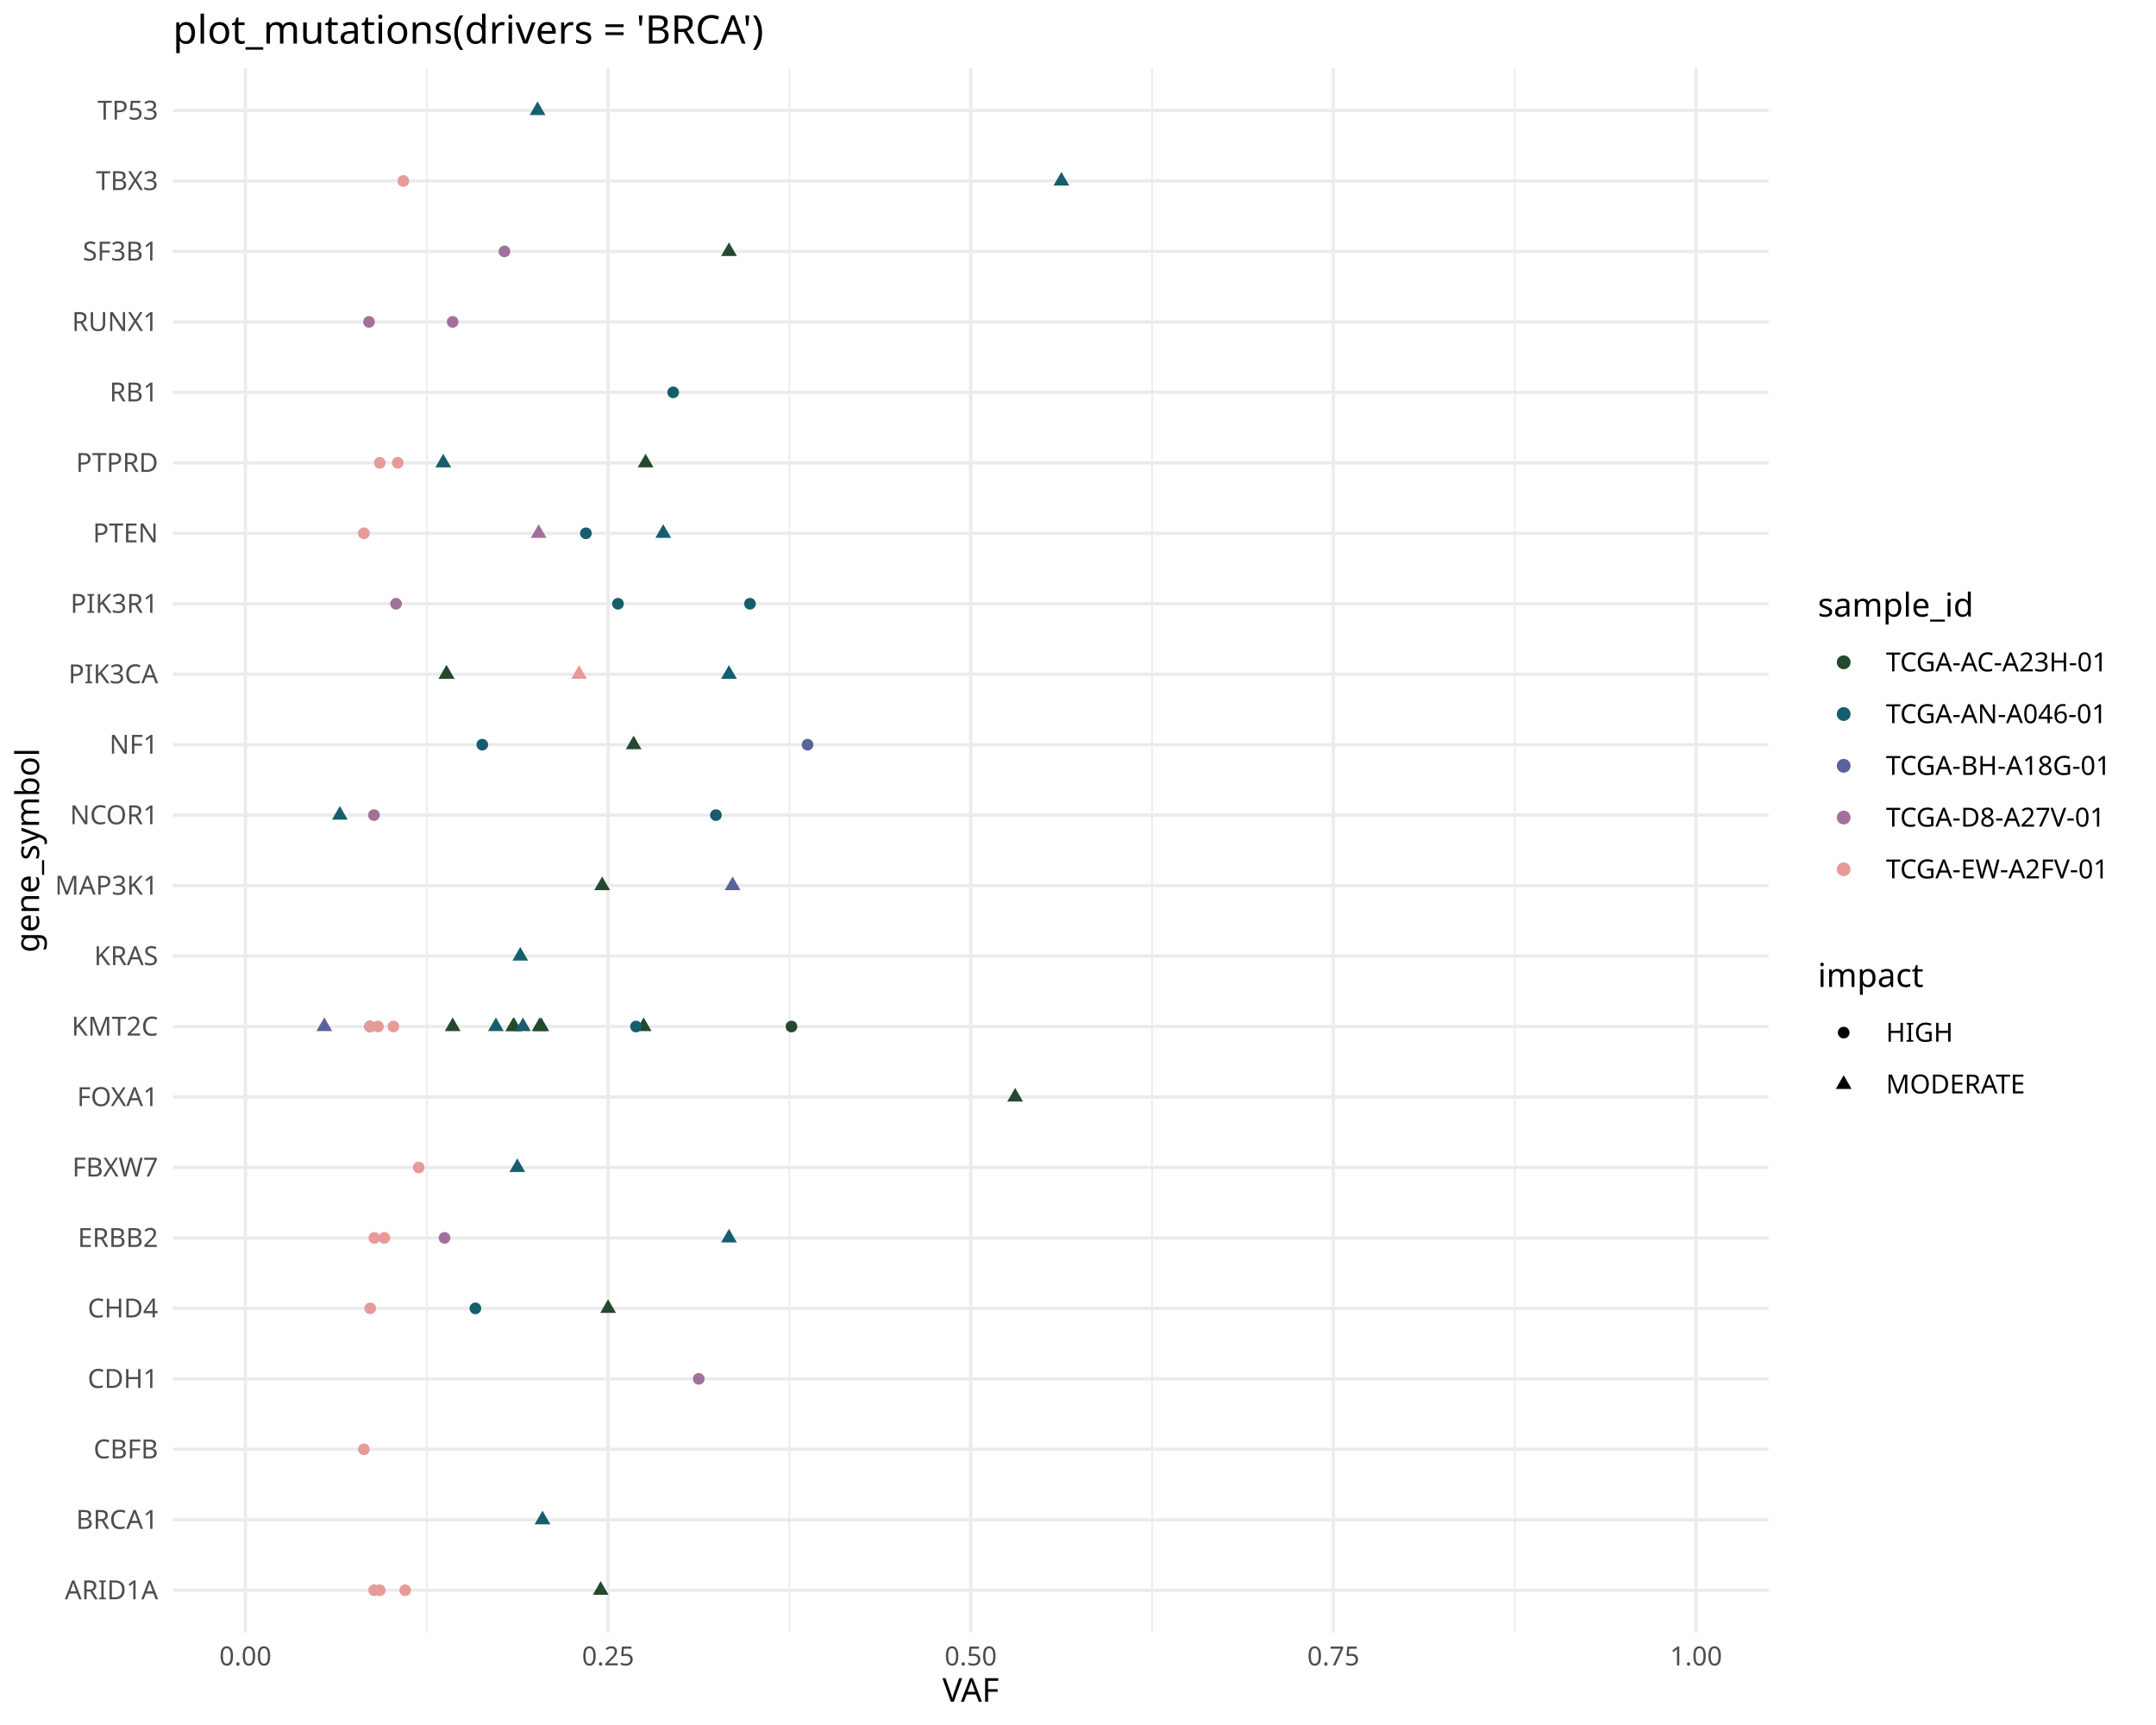
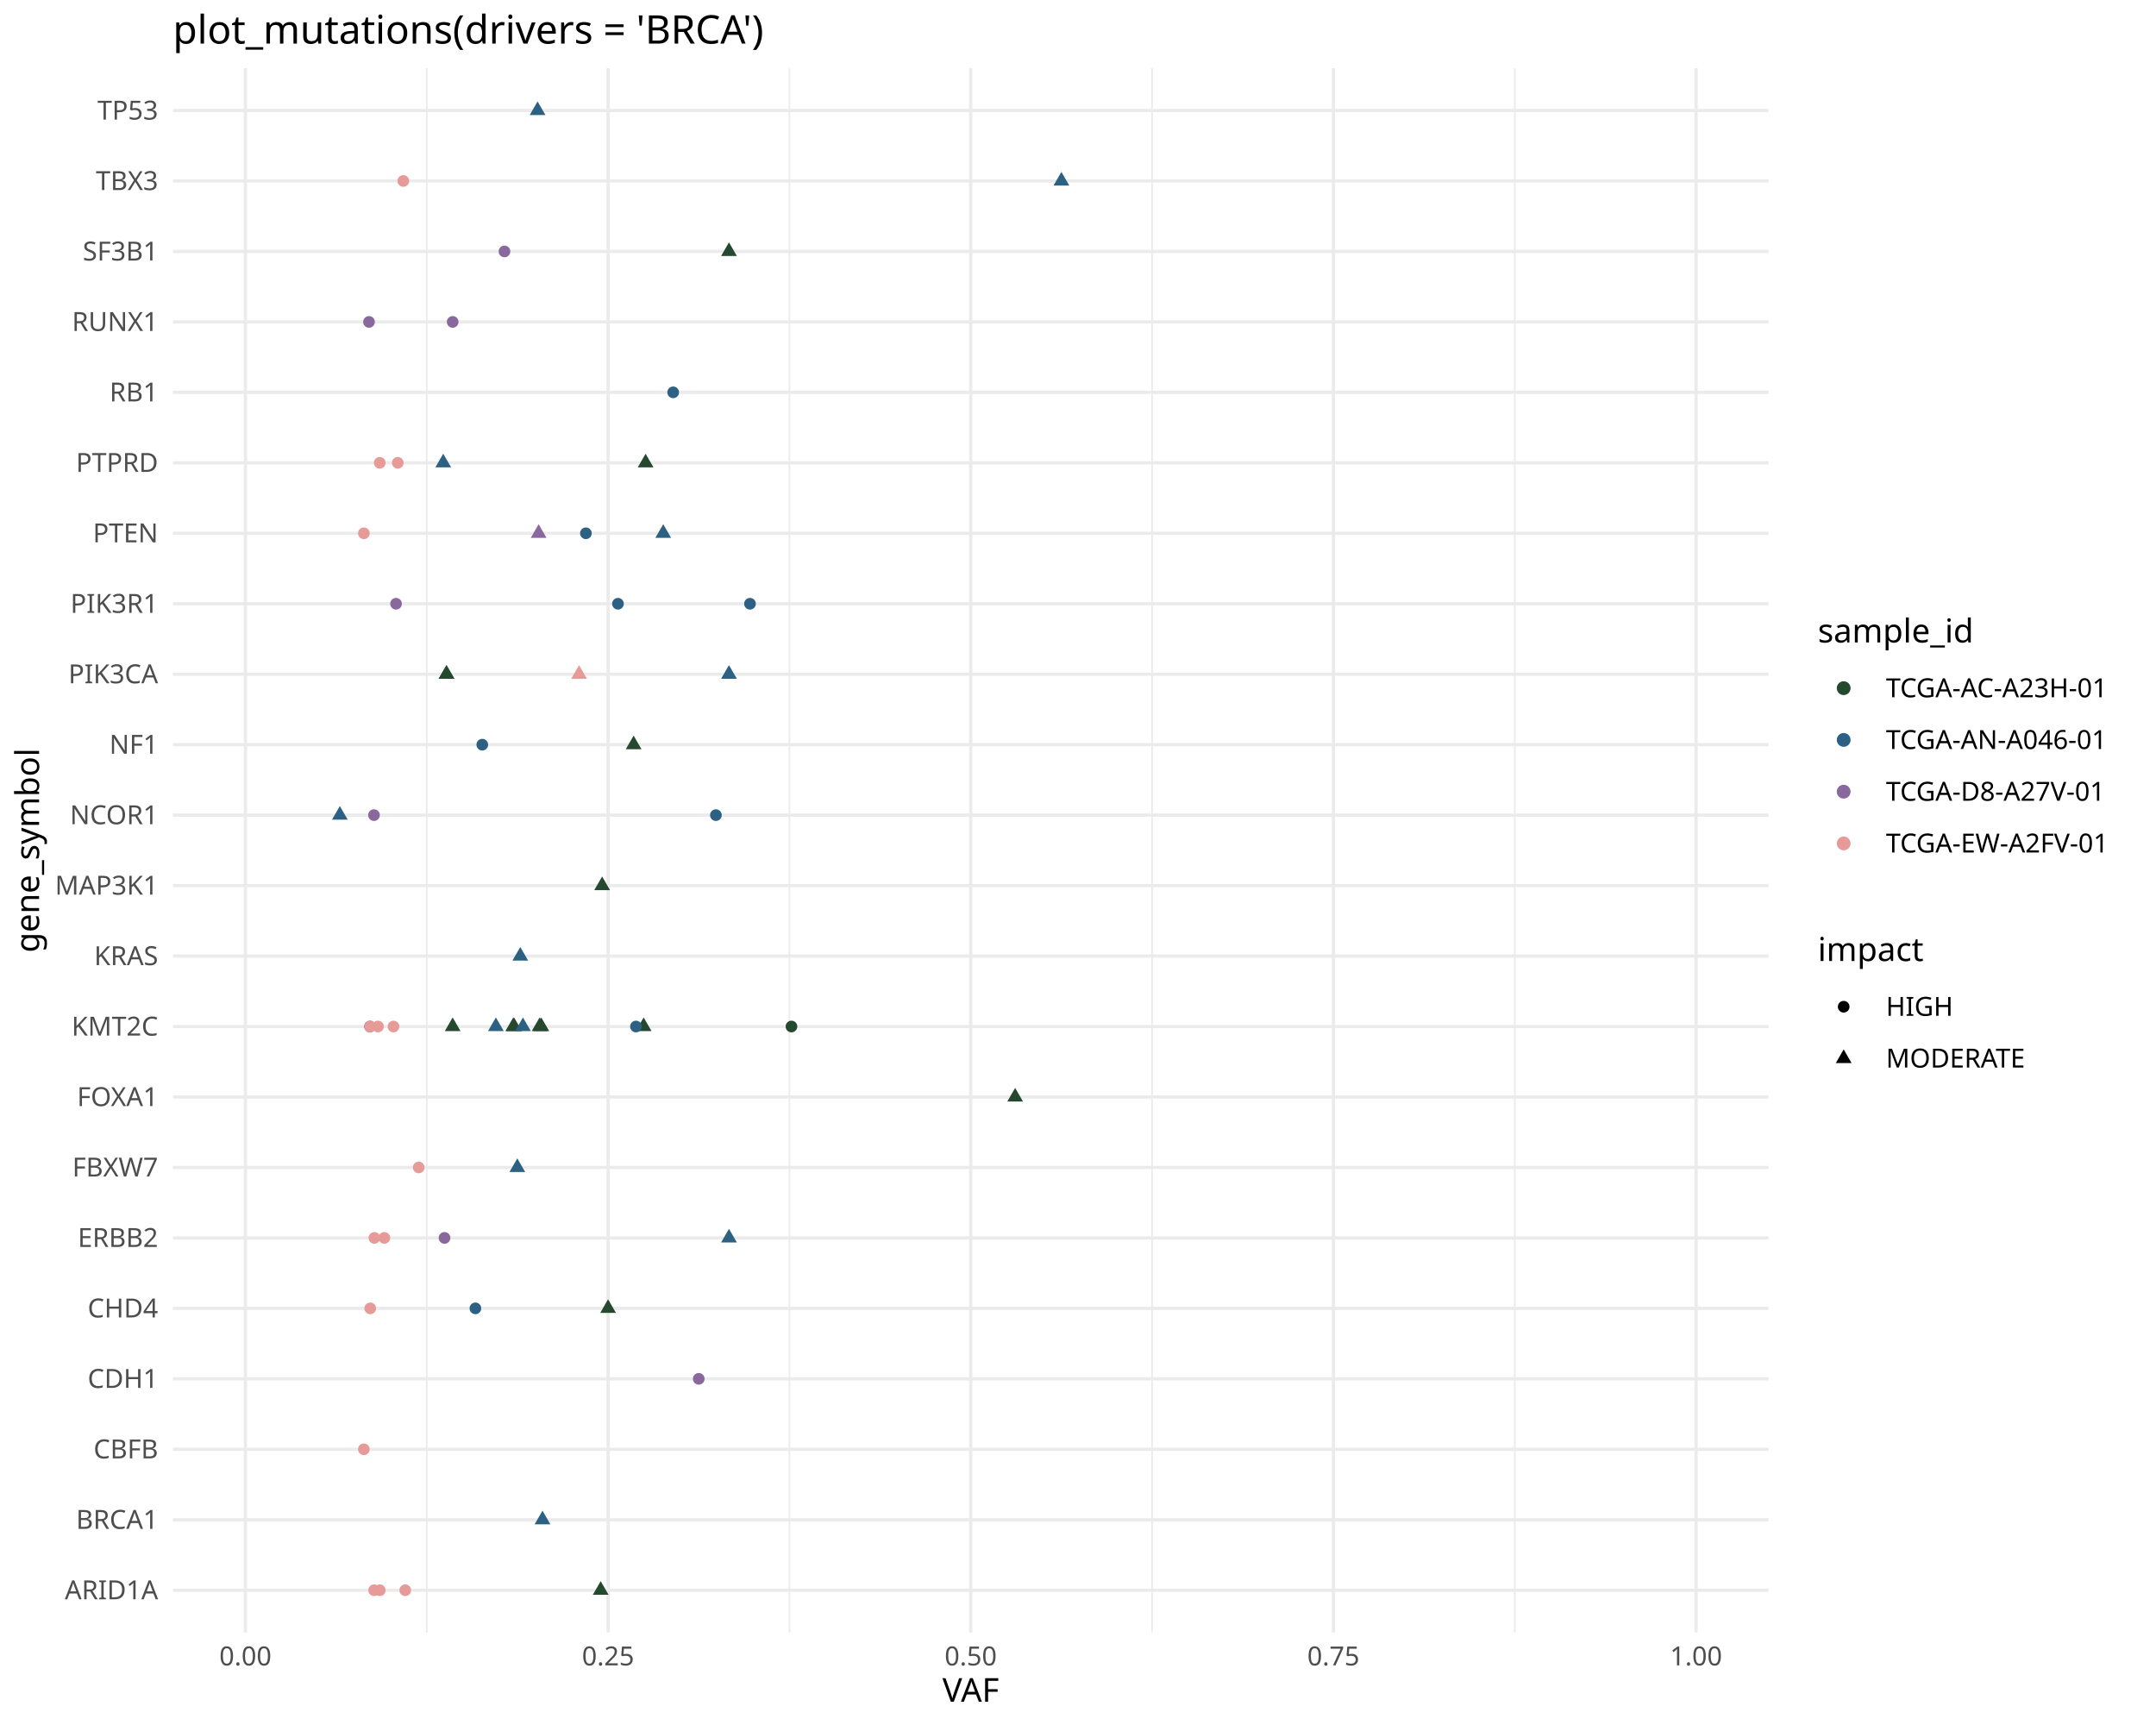
<svg xmlns="http://www.w3.org/2000/svg" class="svglite" data-engine-version="2.0" width="720.00pt" height="576.00pt" viewBox="0 0 720.00 576.00">
  <defs>
    <style type="text/css">
    .svglite line, .svglite polyline, .svglite polygon, .svglite path, .svglite rect, .svglite circle {
      fill: none;
      stroke: #000000;
      stroke-linecap: round;
      stroke-linejoin: round;
      stroke-miterlimit: 10.00;
    }
  </style>
  </defs>
  <rect width="100%" height="100%" style="stroke: none; fill: #FFFFFF;" />
  <defs>
    <clipPath id="cpMC4wMHw3MjAuMDB8MC4wMHw1NzYuMDA=">
      <rect x="0.00" y="0.00" width="720.00" height="576.00" />
    </clipPath>
  </defs>
  <g clip-path="url(#cpMC4wMHw3MjAuMDB8MC4wMHw1NzYuMDA=)">
</g>
  <defs>
    <clipPath id="cpNTcuNzR8NTkwLjYyfDIyLjc4fDU0NS4xMQ==">
      <rect x="57.74" y="22.78" width="532.88" height="522.33" />
    </clipPath>
  </defs>
  <g clip-path="url(#cpNTcuNzR8NTkwLjYyfDIyLjc4fDU0NS4xMQ==)">
    <polyline points="142.52,545.11 142.52,22.78 " style="stroke-width: 0.53; stroke: #EBEBEB; stroke-linecap: butt;" />
    <polyline points="263.63,545.11 263.63,22.78 " style="stroke-width: 0.53; stroke: #EBEBEB; stroke-linecap: butt;" />
    <polyline points="384.74,545.11 384.74,22.78 " style="stroke-width: 0.53; stroke: #EBEBEB; stroke-linecap: butt;" />
    <polyline points="505.85,545.11 505.85,22.78 " style="stroke-width: 0.53; stroke: #EBEBEB; stroke-linecap: butt;" />
    <polyline points="57.74,531.00 590.62,531.00 " style="stroke-width: 1.07; stroke: #EBEBEB; stroke-linecap: butt;" />
    <polyline points="57.74,507.47 590.62,507.47 " style="stroke-width: 1.07; stroke: #EBEBEB; stroke-linecap: butt;" />
    <polyline points="57.74,483.94 590.62,483.94 " style="stroke-width: 1.07; stroke: #EBEBEB; stroke-linecap: butt;" />
    <polyline points="57.74,460.41 590.62,460.41 " style="stroke-width: 1.07; stroke: #EBEBEB; stroke-linecap: butt;" />
    <polyline points="57.74,436.88 590.62,436.88 " style="stroke-width: 1.07; stroke: #EBEBEB; stroke-linecap: butt;" />
    <polyline points="57.74,413.35 590.62,413.35 " style="stroke-width: 1.07; stroke: #EBEBEB; stroke-linecap: butt;" />
    <polyline points="57.74,389.83 590.62,389.83 " style="stroke-width: 1.07; stroke: #EBEBEB; stroke-linecap: butt;" />
    <polyline points="57.74,366.30 590.62,366.30 " style="stroke-width: 1.07; stroke: #EBEBEB; stroke-linecap: butt;" />
    <polyline points="57.74,342.77 590.62,342.77 " style="stroke-width: 1.07; stroke: #EBEBEB; stroke-linecap: butt;" />
    <polyline points="57.74,319.24 590.62,319.24 " style="stroke-width: 1.07; stroke: #EBEBEB; stroke-linecap: butt;" />
    <polyline points="57.74,295.71 590.62,295.71 " style="stroke-width: 1.07; stroke: #EBEBEB; stroke-linecap: butt;" />
    <polyline points="57.74,272.18 590.62,272.18 " style="stroke-width: 1.07; stroke: #EBEBEB; stroke-linecap: butt;" />
    <polyline points="57.74,248.66 590.62,248.66 " style="stroke-width: 1.07; stroke: #EBEBEB; stroke-linecap: butt;" />
    <polyline points="57.74,225.13 590.62,225.13 " style="stroke-width: 1.07; stroke: #EBEBEB; stroke-linecap: butt;" />
    <polyline points="57.74,201.60 590.62,201.60 " style="stroke-width: 1.07; stroke: #EBEBEB; stroke-linecap: butt;" />
    <polyline points="57.74,178.07 590.62,178.07 " style="stroke-width: 1.07; stroke: #EBEBEB; stroke-linecap: butt;" />
    <polyline points="57.74,154.54 590.62,154.54 " style="stroke-width: 1.07; stroke: #EBEBEB; stroke-linecap: butt;" />
    <polyline points="57.74,131.01 590.62,131.01 " style="stroke-width: 1.07; stroke: #EBEBEB; stroke-linecap: butt;" />
    <polyline points="57.74,107.49 590.62,107.49 " style="stroke-width: 1.07; stroke: #EBEBEB; stroke-linecap: butt;" />
    <polyline points="57.74,83.96 590.62,83.96 " style="stroke-width: 1.07; stroke: #EBEBEB; stroke-linecap: butt;" />
    <polyline points="57.74,60.43 590.62,60.43 " style="stroke-width: 1.07; stroke: #EBEBEB; stroke-linecap: butt;" />
    <polyline points="57.74,36.90 590.62,36.90 " style="stroke-width: 1.07; stroke: #EBEBEB; stroke-linecap: butt;" />
    <polyline points="81.96,545.11 81.96,22.78 " style="stroke-width: 1.07; stroke: #EBEBEB; stroke-linecap: butt;" />
    <polyline points="203.07,545.11 203.07,22.78 " style="stroke-width: 1.07; stroke: #EBEBEB; stroke-linecap: butt;" />
    <polyline points="324.18,545.11 324.18,22.78 " style="stroke-width: 1.07; stroke: #EBEBEB; stroke-linecap: butt;" />
    <polyline points="445.29,545.11 445.29,22.78 " style="stroke-width: 1.07; stroke: #EBEBEB; stroke-linecap: butt;" />
    <polyline points="566.40,545.11 566.40,22.78 " style="stroke-width: 1.07; stroke: #EBEBEB; stroke-linecap: butt;" />
    <polygon points="203.07,433.84 205.71,438.40 200.44,438.40 " style="stroke-width: 0.71; stroke: none; fill: #24492E;" />
    <polygon points="339.01,363.26 341.64,367.82 336.38,367.82 " style="stroke-width: 0.71; stroke: none; fill: #24492E;" />
    <polygon points="211.60,245.62 214.23,250.18 208.97,250.18 " style="stroke-width: 0.71; stroke: none; fill: #24492E;" />
    <polygon points="200.60,527.96 203.23,532.52 197.97,532.52 " style="stroke-width: 0.71; stroke: none; fill: #24492E;" />
    <polygon points="243.44,80.92 246.08,85.48 240.81,85.48 " style="stroke-width: 0.71; stroke: none; fill: #24492E;" />
    <polygon points="149.11,222.09 151.75,226.65 146.48,226.65 " style="stroke-width: 0.71; stroke: none; fill: #24492E;" />
    <polygon points="149.11,222.09 151.75,226.65 146.48,226.65 " style="stroke-width: 0.71; stroke: none; fill: #24492E;" />
    <polygon points="201.09,292.67 203.72,297.23 198.45,297.23 " style="stroke-width: 0.71; stroke: none; fill: #24492E;" />
    <polygon points="171.40,339.73 174.03,344.29 168.77,344.29 " style="stroke-width: 0.71; stroke: none; fill: #24492E;" />
    <polygon points="151.17,339.73 153.80,344.29 148.54,344.29 " style="stroke-width: 0.71; stroke: none; fill: #24492E;" />
    <polygon points="214.95,339.73 217.58,344.29 212.31,344.29 " style="stroke-width: 0.71; stroke: none; fill: #24492E;" />
    <polygon points="180.21,339.73 182.84,344.29 177.57,344.29 " style="stroke-width: 0.71; stroke: none; fill: #24492E;" />
    <polygon points="171.67,339.73 174.31,344.29 169.04,344.29 " style="stroke-width: 0.71; stroke: none; fill: #24492E;" />
    <polygon points="180.76,339.73 183.40,344.29 178.13,344.29 " style="stroke-width: 0.71; stroke: none; fill: #24492E;" />
    <circle cx="264.31" cy="342.77" r="1.95" style="stroke-width: 0.71; stroke: none; fill: #24492E;" />
    <polygon points="215.60,151.50 218.23,156.06 212.97,156.06 " style="stroke-width: 0.71; stroke: none; fill: #24492E;" />
-     <circle cx="195.66" cy="178.07" r="1.95" style="stroke-width: 0.71; stroke: none; fill: #165E6E;" />
-     <polygon points="221.49,175.03 224.13,179.59 218.86,179.59 " style="stroke-width: 0.71; stroke: none; fill: #165E6E;" />
-     <polygon points="354.46,57.39 357.09,61.95 351.83,61.95 " style="stroke-width: 0.71; stroke: none; fill: #165E6E;" />
-     <polygon points="173.75,316.20 176.38,320.76 171.12,320.76 " style="stroke-width: 0.71; stroke: none; fill: #165E6E;" />
-     <circle cx="158.76" cy="436.88" r="1.95" style="stroke-width: 0.71; stroke: none; fill: #165E6E;" />
-     <circle cx="224.81" cy="131.01" r="1.95" style="stroke-width: 0.71; stroke: none; fill: #165E6E;" />
-     <circle cx="239.08" cy="272.18" r="1.95" style="stroke-width: 0.71; stroke: none; fill: #165E6E;" />
-     <polygon points="113.49,269.14 116.12,273.70 110.86,273.70 " style="stroke-width: 0.71; stroke: none; fill: #165E6E;" />
-     <circle cx="161.06" cy="248.66" r="1.95" style="stroke-width: 0.71; stroke: none; fill: #165E6E;" />
-     <polygon points="243.44,410.31 246.08,414.87 240.81,414.87 " style="stroke-width: 0.71; stroke: none; fill: #165E6E;" />
-     <polygon points="181.17,504.43 183.80,508.99 178.53,508.99 " style="stroke-width: 0.71; stroke: none; fill: #165E6E;" />
-     <polygon points="179.52,33.86 182.16,38.42 176.89,38.42 " style="stroke-width: 0.71; stroke: none; fill: #165E6E;" />
-     <polygon points="243.44,222.09 246.08,226.65 240.81,226.65 " style="stroke-width: 0.71; stroke: none; fill: #165E6E;" />
-     <polygon points="172.76,386.79 175.39,391.35 170.13,391.35 " style="stroke-width: 0.71; stroke: none; fill: #165E6E;" />
-     <circle cx="250.46" cy="201.60" r="1.95" style="stroke-width: 0.71; stroke: none; fill: #165E6E;" />
-     <circle cx="206.37" cy="201.60" r="1.95" style="stroke-width: 0.71; stroke: none; fill: #165E6E;" />
-     <circle cx="212.39" cy="342.77" r="1.95" style="stroke-width: 0.71; stroke: none; fill: #165E6E;" />
-     <polygon points="165.61,339.73 168.24,344.29 162.97,344.29 " style="stroke-width: 0.71; stroke: none; fill: #165E6E;" />
-     <polygon points="174.64,339.73 177.27,344.29 172.01,344.29 " style="stroke-width: 0.71; stroke: none; fill: #165E6E;" />
-     <polygon points="148.02,151.50 150.66,156.06 145.39,156.06 " style="stroke-width: 0.71; stroke: none; fill: #165E6E;" />
-     <circle cx="269.68" cy="248.66" r="1.95" style="stroke-width: 0.71; stroke: none; fill: #59629B;" />
-     <polygon points="244.66,292.67 247.29,297.23 242.03,297.23 " style="stroke-width: 0.71; stroke: none; fill: #59629B;" />
-     <polygon points="108.31,339.73 110.94,344.29 105.67,344.29 " style="stroke-width: 0.71; stroke: none; fill: #59629B;" />
-     <polygon points="179.88,175.03 182.51,179.59 177.25,179.59 " style="stroke-width: 0.71; stroke: none; fill: #A1709B;" />
-     <circle cx="233.35" cy="460.41" r="1.95" style="stroke-width: 0.71; stroke: none; fill: #A1709B;" />
-     <circle cx="124.89" cy="272.18" r="1.95" style="stroke-width: 0.71; stroke: none; fill: #A1709B;" />
-     <circle cx="148.45" cy="413.35" r="1.95" style="stroke-width: 0.71; stroke: none; fill: #A1709B;" />
-     <circle cx="151.17" cy="107.49" r="1.95" style="stroke-width: 0.71; stroke: none; fill: #A1709B;" />
-     <circle cx="123.23" cy="107.49" r="1.95" style="stroke-width: 0.71; stroke: none; fill: #A1709B;" />
-     <circle cx="168.47" cy="83.96" r="1.95" style="stroke-width: 0.71; stroke: none; fill: #A1709B;" />
-     <circle cx="132.26" cy="201.60" r="1.95" style="stroke-width: 0.71; stroke: none; fill: #A1709B;" />
-     <circle cx="123.55" cy="342.77" r="1.95" style="stroke-width: 0.71; stroke: none; fill: #A1709B;" />
+     <circle cx="195.66" cy="178.07" r="1.95" style="stroke-width: 0.71; stroke: none; fill: #2C6184;" />
+     <polygon points="221.49,175.03 224.13,179.59 218.86,179.59 " style="stroke-width: 0.71; stroke: none; fill: #2C6184;" />
+     <polygon points="354.46,57.39 357.09,61.95 351.83,61.95 " style="stroke-width: 0.71; stroke: none; fill: #2C6184;" />
+     <polygon points="173.75,316.20 176.38,320.76 171.12,320.76 " style="stroke-width: 0.71; stroke: none; fill: #2C6184;" />
+     <circle cx="158.76" cy="436.88" r="1.95" style="stroke-width: 0.71; stroke: none; fill: #2C6184;" />
+     <circle cx="224.81" cy="131.01" r="1.95" style="stroke-width: 0.71; stroke: none; fill: #2C6184;" />
+     <circle cx="239.08" cy="272.18" r="1.95" style="stroke-width: 0.71; stroke: none; fill: #2C6184;" />
+     <polygon points="113.49,269.14 116.12,273.70 110.86,273.70 " style="stroke-width: 0.71; stroke: none; fill: #2C6184;" />
+     <circle cx="161.06" cy="248.66" r="1.95" style="stroke-width: 0.71; stroke: none; fill: #2C6184;" />
+     <polygon points="243.44,410.31 246.08,414.87 240.81,414.87 " style="stroke-width: 0.71; stroke: none; fill: #2C6184;" />
+     <polygon points="181.17,504.43 183.80,508.99 178.53,508.99 " style="stroke-width: 0.71; stroke: none; fill: #2C6184;" />
+     <polygon points="179.52,33.86 182.16,38.42 176.89,38.42 " style="stroke-width: 0.71; stroke: none; fill: #2C6184;" />
+     <polygon points="243.44,222.09 246.08,226.65 240.81,226.65 " style="stroke-width: 0.71; stroke: none; fill: #2C6184;" />
+     <polygon points="172.76,386.79 175.39,391.35 170.13,391.35 " style="stroke-width: 0.71; stroke: none; fill: #2C6184;" />
+     <circle cx="250.46" cy="201.60" r="1.95" style="stroke-width: 0.71; stroke: none; fill: #2C6184;" />
+     <circle cx="206.37" cy="201.60" r="1.95" style="stroke-width: 0.71; stroke: none; fill: #2C6184;" />
+     <circle cx="212.39" cy="342.77" r="1.95" style="stroke-width: 0.71; stroke: none; fill: #2C6184;" />
+     <polygon points="165.61,339.73 168.24,344.29 162.97,344.29 " style="stroke-width: 0.71; stroke: none; fill: #2C6184;" />
+     <polygon points="174.64,339.73 177.27,344.29 172.01,344.29 " style="stroke-width: 0.71; stroke: none; fill: #2C6184;" />
+     <polygon points="148.02,151.50 150.66,156.06 145.39,156.06 " style="stroke-width: 0.71; stroke: none; fill: #2C6184;" />
+     <polygon points="179.88,175.03 182.51,179.59 177.25,179.59 " style="stroke-width: 0.71; stroke: none; fill: #89689D;" />
+     <circle cx="233.35" cy="460.41" r="1.95" style="stroke-width: 0.71; stroke: none; fill: #89689D;" />
+     <circle cx="124.89" cy="272.18" r="1.95" style="stroke-width: 0.71; stroke: none; fill: #89689D;" />
+     <circle cx="148.45" cy="413.35" r="1.95" style="stroke-width: 0.71; stroke: none; fill: #89689D;" />
+     <circle cx="151.17" cy="107.49" r="1.95" style="stroke-width: 0.71; stroke: none; fill: #89689D;" />
+     <circle cx="123.23" cy="107.49" r="1.95" style="stroke-width: 0.71; stroke: none; fill: #89689D;" />
+     <circle cx="168.47" cy="83.96" r="1.95" style="stroke-width: 0.71; stroke: none; fill: #89689D;" />
+     <circle cx="132.26" cy="201.60" r="1.95" style="stroke-width: 0.71; stroke: none; fill: #89689D;" />
+     <circle cx="123.55" cy="342.77" r="1.95" style="stroke-width: 0.71; stroke: none; fill: #89689D;" />
    <circle cx="121.51" cy="178.07" r="1.95" style="stroke-width: 0.71; stroke: none; fill: #E69B99;" />
    <circle cx="134.69" cy="60.43" r="1.95" style="stroke-width: 0.71; stroke: none; fill: #E69B99;" />
    <circle cx="123.64" cy="436.88" r="1.95" style="stroke-width: 0.71; stroke: none; fill: #E69B99;" />
    <circle cx="121.51" cy="483.94" r="1.95" style="stroke-width: 0.71; stroke: none; fill: #E69B99;" />
    <circle cx="128.35" cy="413.35" r="1.95" style="stroke-width: 0.71; stroke: none; fill: #E69B99;" />
    <circle cx="125.02" cy="413.35" r="1.95" style="stroke-width: 0.71; stroke: none; fill: #E69B99;" />
    <circle cx="135.33" cy="531.00" r="1.95" style="stroke-width: 0.71; stroke: none; fill: #E69B99;" />
    <circle cx="124.94" cy="531.00" r="1.95" style="stroke-width: 0.71; stroke: none; fill: #E69B99;" />
    <circle cx="126.82" cy="531.00" r="1.95" style="stroke-width: 0.71; stroke: none; fill: #E69B99;" />
    <polygon points="193.38,222.09 196.02,226.65 190.75,226.65 " style="stroke-width: 0.71; stroke: none; fill: #E69B99;" />
    <circle cx="139.83" cy="389.83" r="1.95" style="stroke-width: 0.71; stroke: none; fill: #E69B99;" />
    <circle cx="123.64" cy="342.77" r="1.95" style="stroke-width: 0.71; stroke: none; fill: #E69B99;" />
    <circle cx="131.40" cy="342.77" r="1.95" style="stroke-width: 0.71; stroke: none; fill: #E69B99;" />
    <circle cx="126.24" cy="342.77" r="1.95" style="stroke-width: 0.71; stroke: none; fill: #E69B99;" />
    <circle cx="132.83" cy="154.54" r="1.95" style="stroke-width: 0.71; stroke: none; fill: #E69B99;" />
    <circle cx="126.82" cy="154.54" r="1.95" style="stroke-width: 0.71; stroke: none; fill: #E69B99;" />
  </g>
  <g clip-path="url(#cpMC4wMHw3MjAuMDB8MC4wMHw1NzYuMDA=)">
    <text x="52.81" y="534.02" text-anchor="end" style="font-size: 8.80px; fill: #4D4D4D; font-family: sans;" textLength="31.80px" lengthAdjust="spacingAndGlyphs">ARID1A</text>
    <text x="52.81" y="510.50" text-anchor="end" style="font-size: 8.80px; fill: #4D4D4D; font-family: sans;" textLength="29.35px" lengthAdjust="spacingAndGlyphs">BRCA1</text>
    <text x="52.81" y="486.97" text-anchor="end" style="font-size: 8.80px; fill: #4D4D4D; font-family: sans;" textLength="23.47px" lengthAdjust="spacingAndGlyphs">CBFB</text>
    <text x="52.81" y="463.44" text-anchor="end" style="font-size: 8.80px; fill: #4D4D4D; font-family: sans;" textLength="23.97px" lengthAdjust="spacingAndGlyphs">CDH1</text>
    <text x="52.81" y="439.91" text-anchor="end" style="font-size: 8.80px; fill: #4D4D4D; font-family: sans;" textLength="23.97px" lengthAdjust="spacingAndGlyphs">CHD4</text>
    <text x="52.81" y="416.38" text-anchor="end" style="font-size: 8.80px; fill: #4D4D4D; font-family: sans;" textLength="28.87px" lengthAdjust="spacingAndGlyphs">ERBB2</text>
    <text x="52.81" y="392.85" text-anchor="end" style="font-size: 8.80px; fill: #4D4D4D; font-family: sans;" textLength="30.32px" lengthAdjust="spacingAndGlyphs">FBXW7</text>
    <text x="52.81" y="369.33" text-anchor="end" style="font-size: 8.80px; fill: #4D4D4D; font-family: sans;" textLength="28.86px" lengthAdjust="spacingAndGlyphs">FOXA1</text>
    <text x="52.81" y="345.80" text-anchor="end" style="font-size: 8.80px; fill: #4D4D4D; font-family: sans;" textLength="29.83px" lengthAdjust="spacingAndGlyphs">KMT2C</text>
    <text x="52.81" y="322.27" text-anchor="end" style="font-size: 8.80px; fill: #4D4D4D; font-family: sans;" textLength="23.97px" lengthAdjust="spacingAndGlyphs">KRAS</text>
    <text x="52.81" y="298.74" text-anchor="end" style="font-size: 8.80px; fill: #4D4D4D; font-family: sans;" textLength="34.74px" lengthAdjust="spacingAndGlyphs">MAP3K1</text>
    <text x="52.81" y="275.21" text-anchor="end" style="font-size: 8.80px; fill: #4D4D4D; font-family: sans;" textLength="30.81px" lengthAdjust="spacingAndGlyphs">NCOR1</text>
    <text x="52.81" y="251.68" text-anchor="end" style="font-size: 8.80px; fill: #4D4D4D; font-family: sans;" textLength="16.63px" lengthAdjust="spacingAndGlyphs">NF1</text>
    <text x="52.81" y="228.16" text-anchor="end" style="font-size: 8.80px; fill: #4D4D4D; font-family: sans;" textLength="31.31px" lengthAdjust="spacingAndGlyphs">PIK3CA</text>
    <text x="52.81" y="204.63" text-anchor="end" style="font-size: 8.80px; fill: #4D4D4D; font-family: sans;" textLength="30.33px" lengthAdjust="spacingAndGlyphs">PIK3R1</text>
    <text x="52.81" y="181.10" text-anchor="end" style="font-size: 8.80px; fill: #4D4D4D; font-family: sans;" textLength="23.47px" lengthAdjust="spacingAndGlyphs">PTEN</text>
    <text x="52.81" y="157.57" text-anchor="end" style="font-size: 8.80px; fill: #4D4D4D; font-family: sans;" textLength="29.83px" lengthAdjust="spacingAndGlyphs">PTPRD</text>
    <text x="52.81" y="134.04" text-anchor="end" style="font-size: 8.80px; fill: #4D4D4D; font-family: sans;" textLength="17.12px" lengthAdjust="spacingAndGlyphs">RB1</text>
    <text x="52.81" y="110.51" text-anchor="end" style="font-size: 8.80px; fill: #4D4D4D; font-family: sans;" textLength="29.84px" lengthAdjust="spacingAndGlyphs">RUNX1</text>
    <text x="52.81" y="86.99" text-anchor="end" style="font-size: 8.80px; fill: #4D4D4D; font-family: sans;" textLength="26.91px" lengthAdjust="spacingAndGlyphs">SF3B1</text>
    <text x="52.81" y="63.46" text-anchor="end" style="font-size: 8.80px; fill: #4D4D4D; font-family: sans;" textLength="22.01px" lengthAdjust="spacingAndGlyphs">TBX3</text>
    <text x="52.81" y="39.93" text-anchor="end" style="font-size: 8.80px; fill: #4D4D4D; font-family: sans;" textLength="21.04px" lengthAdjust="spacingAndGlyphs">TP53</text>
    <text x="81.96" y="556.10" text-anchor="middle" style="font-size: 8.80px; fill: #4D4D4D; font-family: sans;" textLength="17.13px" lengthAdjust="spacingAndGlyphs">0.00</text>
    <text x="203.07" y="556.10" text-anchor="middle" style="font-size: 8.80px; fill: #4D4D4D; font-family: sans;" textLength="17.13px" lengthAdjust="spacingAndGlyphs">0.25</text>
    <text x="324.18" y="556.10" text-anchor="middle" style="font-size: 8.80px; fill: #4D4D4D; font-family: sans;" textLength="17.13px" lengthAdjust="spacingAndGlyphs">0.50</text>
    <text x="445.29" y="556.10" text-anchor="middle" style="font-size: 8.80px; fill: #4D4D4D; font-family: sans;" textLength="17.13px" lengthAdjust="spacingAndGlyphs">0.75</text>
    <text x="566.40" y="556.10" text-anchor="middle" style="font-size: 8.80px; fill: #4D4D4D; font-family: sans;" textLength="17.13px" lengthAdjust="spacingAndGlyphs">1.00</text>
    <text x="324.18" y="568.24" text-anchor="middle" style="font-size: 11.00px; font-family: sans;" textLength="21.40px" lengthAdjust="spacingAndGlyphs">VAF</text>
    <text transform="translate(13.05,283.95) rotate(-90)" text-anchor="middle" style="font-size: 11.00px; font-family: sans;" textLength="65.45px" lengthAdjust="spacingAndGlyphs">gene_symbol</text>
-     <text x="607.06" y="205.89" style="font-size: 11.00px; font-family: sans;" textLength="50.15px" lengthAdjust="spacingAndGlyphs">sample_id</text>
-     <circle cx="615.70" cy="221.15" r="1.95" style="stroke-width: 0.71; stroke: #24492E; fill: #24492E;" />
-     <circle cx="615.70" cy="238.43" r="1.95" style="stroke-width: 0.71; stroke: #165E6E; fill: #165E6E;" />
-     <circle cx="615.70" cy="255.71" r="1.95" style="stroke-width: 0.71; stroke: #59629B; fill: #59629B;" />
-     <circle cx="615.70" cy="272.99" r="1.95" style="stroke-width: 0.71; stroke: #A1709B; fill: #A1709B;" />
-     <circle cx="615.70" cy="290.27" r="1.95" style="stroke-width: 0.71; stroke: #E69B99; fill: #E69B99;" />
-     <text x="629.82" y="224.18" style="font-size: 8.80px; font-family: sans;" textLength="77.28px" lengthAdjust="spacingAndGlyphs">TCGA-AC-A23H-01</text>
-     <text x="629.82" y="241.46" style="font-size: 8.80px; font-family: sans;" textLength="75.82px" lengthAdjust="spacingAndGlyphs">TCGA-AN-A046-01</text>
-     <text x="629.82" y="258.74" style="font-size: 8.80px; font-family: sans;" textLength="77.77px" lengthAdjust="spacingAndGlyphs">TCGA-BH-A18G-01</text>
-     <text x="629.82" y="276.02" style="font-size: 8.80px; font-family: sans;" textLength="75.82px" lengthAdjust="spacingAndGlyphs">TCGA-D8-A27V-01</text>
-     <text x="629.82" y="293.30" style="font-size: 8.80px; font-family: sans;" textLength="79.22px" lengthAdjust="spacingAndGlyphs">TCGA-EW-A2FV-01</text>
-     <text x="607.06" y="329.54" style="font-size: 11.00px; font-family: sans;" textLength="32.41px" lengthAdjust="spacingAndGlyphs">impact</text>
-     <circle cx="615.70" cy="344.80" r="1.95" style="stroke-width: 0.71; stroke: none; fill: #000000;" />
-     <polygon points="615.70,359.04 618.33,363.60 613.07,363.60 " style="stroke-width: 0.71; stroke: none; fill: #000000;" />
-     <text x="629.82" y="347.83" style="font-size: 8.80px; font-family: sans;" textLength="22.01px" lengthAdjust="spacingAndGlyphs">HIGH</text>
-     <text x="629.82" y="365.11" style="font-size: 8.80px; font-family: sans;" textLength="49.89px" lengthAdjust="spacingAndGlyphs">MODERATE</text>
+     <text x="607.06" y="214.53" style="font-size: 11.00px; font-family: sans;" textLength="50.15px" lengthAdjust="spacingAndGlyphs">sample_id</text>
+     <circle cx="615.70" cy="229.79" r="1.95" style="stroke-width: 0.71; stroke: #24492E; fill: #24492E;" />
+     <circle cx="615.70" cy="247.07" r="1.95" style="stroke-width: 0.71; stroke: #2C6184; fill: #2C6184;" />
+     <circle cx="615.70" cy="264.35" r="1.95" style="stroke-width: 0.71; stroke: #89689D; fill: #89689D;" />
+     <circle cx="615.70" cy="281.63" r="1.95" style="stroke-width: 0.71; stroke: #E69B99; fill: #E69B99;" />
+     <text x="629.82" y="232.82" style="font-size: 8.80px; font-family: sans;" textLength="77.28px" lengthAdjust="spacingAndGlyphs">TCGA-AC-A23H-01</text>
+     <text x="629.82" y="250.10" style="font-size: 8.80px; font-family: sans;" textLength="75.82px" lengthAdjust="spacingAndGlyphs">TCGA-AN-A046-01</text>
+     <text x="629.82" y="267.38" style="font-size: 8.80px; font-family: sans;" textLength="75.82px" lengthAdjust="spacingAndGlyphs">TCGA-D8-A27V-01</text>
+     <text x="629.82" y="284.66" style="font-size: 8.80px; font-family: sans;" textLength="79.22px" lengthAdjust="spacingAndGlyphs">TCGA-EW-A2FV-01</text>
+     <text x="607.06" y="320.90" style="font-size: 11.00px; font-family: sans;" textLength="32.41px" lengthAdjust="spacingAndGlyphs">impact</text>
+     <circle cx="615.70" cy="336.16" r="1.95" style="stroke-width: 0.71; stroke: none; fill: #000000;" />
+     <polygon points="615.70,350.40 618.33,354.96 613.07,354.96 " style="stroke-width: 0.71; stroke: none; fill: #000000;" />
+     <text x="629.82" y="339.19" style="font-size: 8.80px; font-family: sans;" textLength="22.01px" lengthAdjust="spacingAndGlyphs">HIGH</text>
+     <text x="629.82" y="356.47" style="font-size: 8.80px; font-family: sans;" textLength="49.89px" lengthAdjust="spacingAndGlyphs">MODERATE</text>
    <text x="57.74" y="14.56" style="font-size: 13.20px; font-family: sans;" textLength="191.04px" lengthAdjust="spacingAndGlyphs">plot_mutations(drivers = 'BRCA')</text>
  </g>
</svg>
